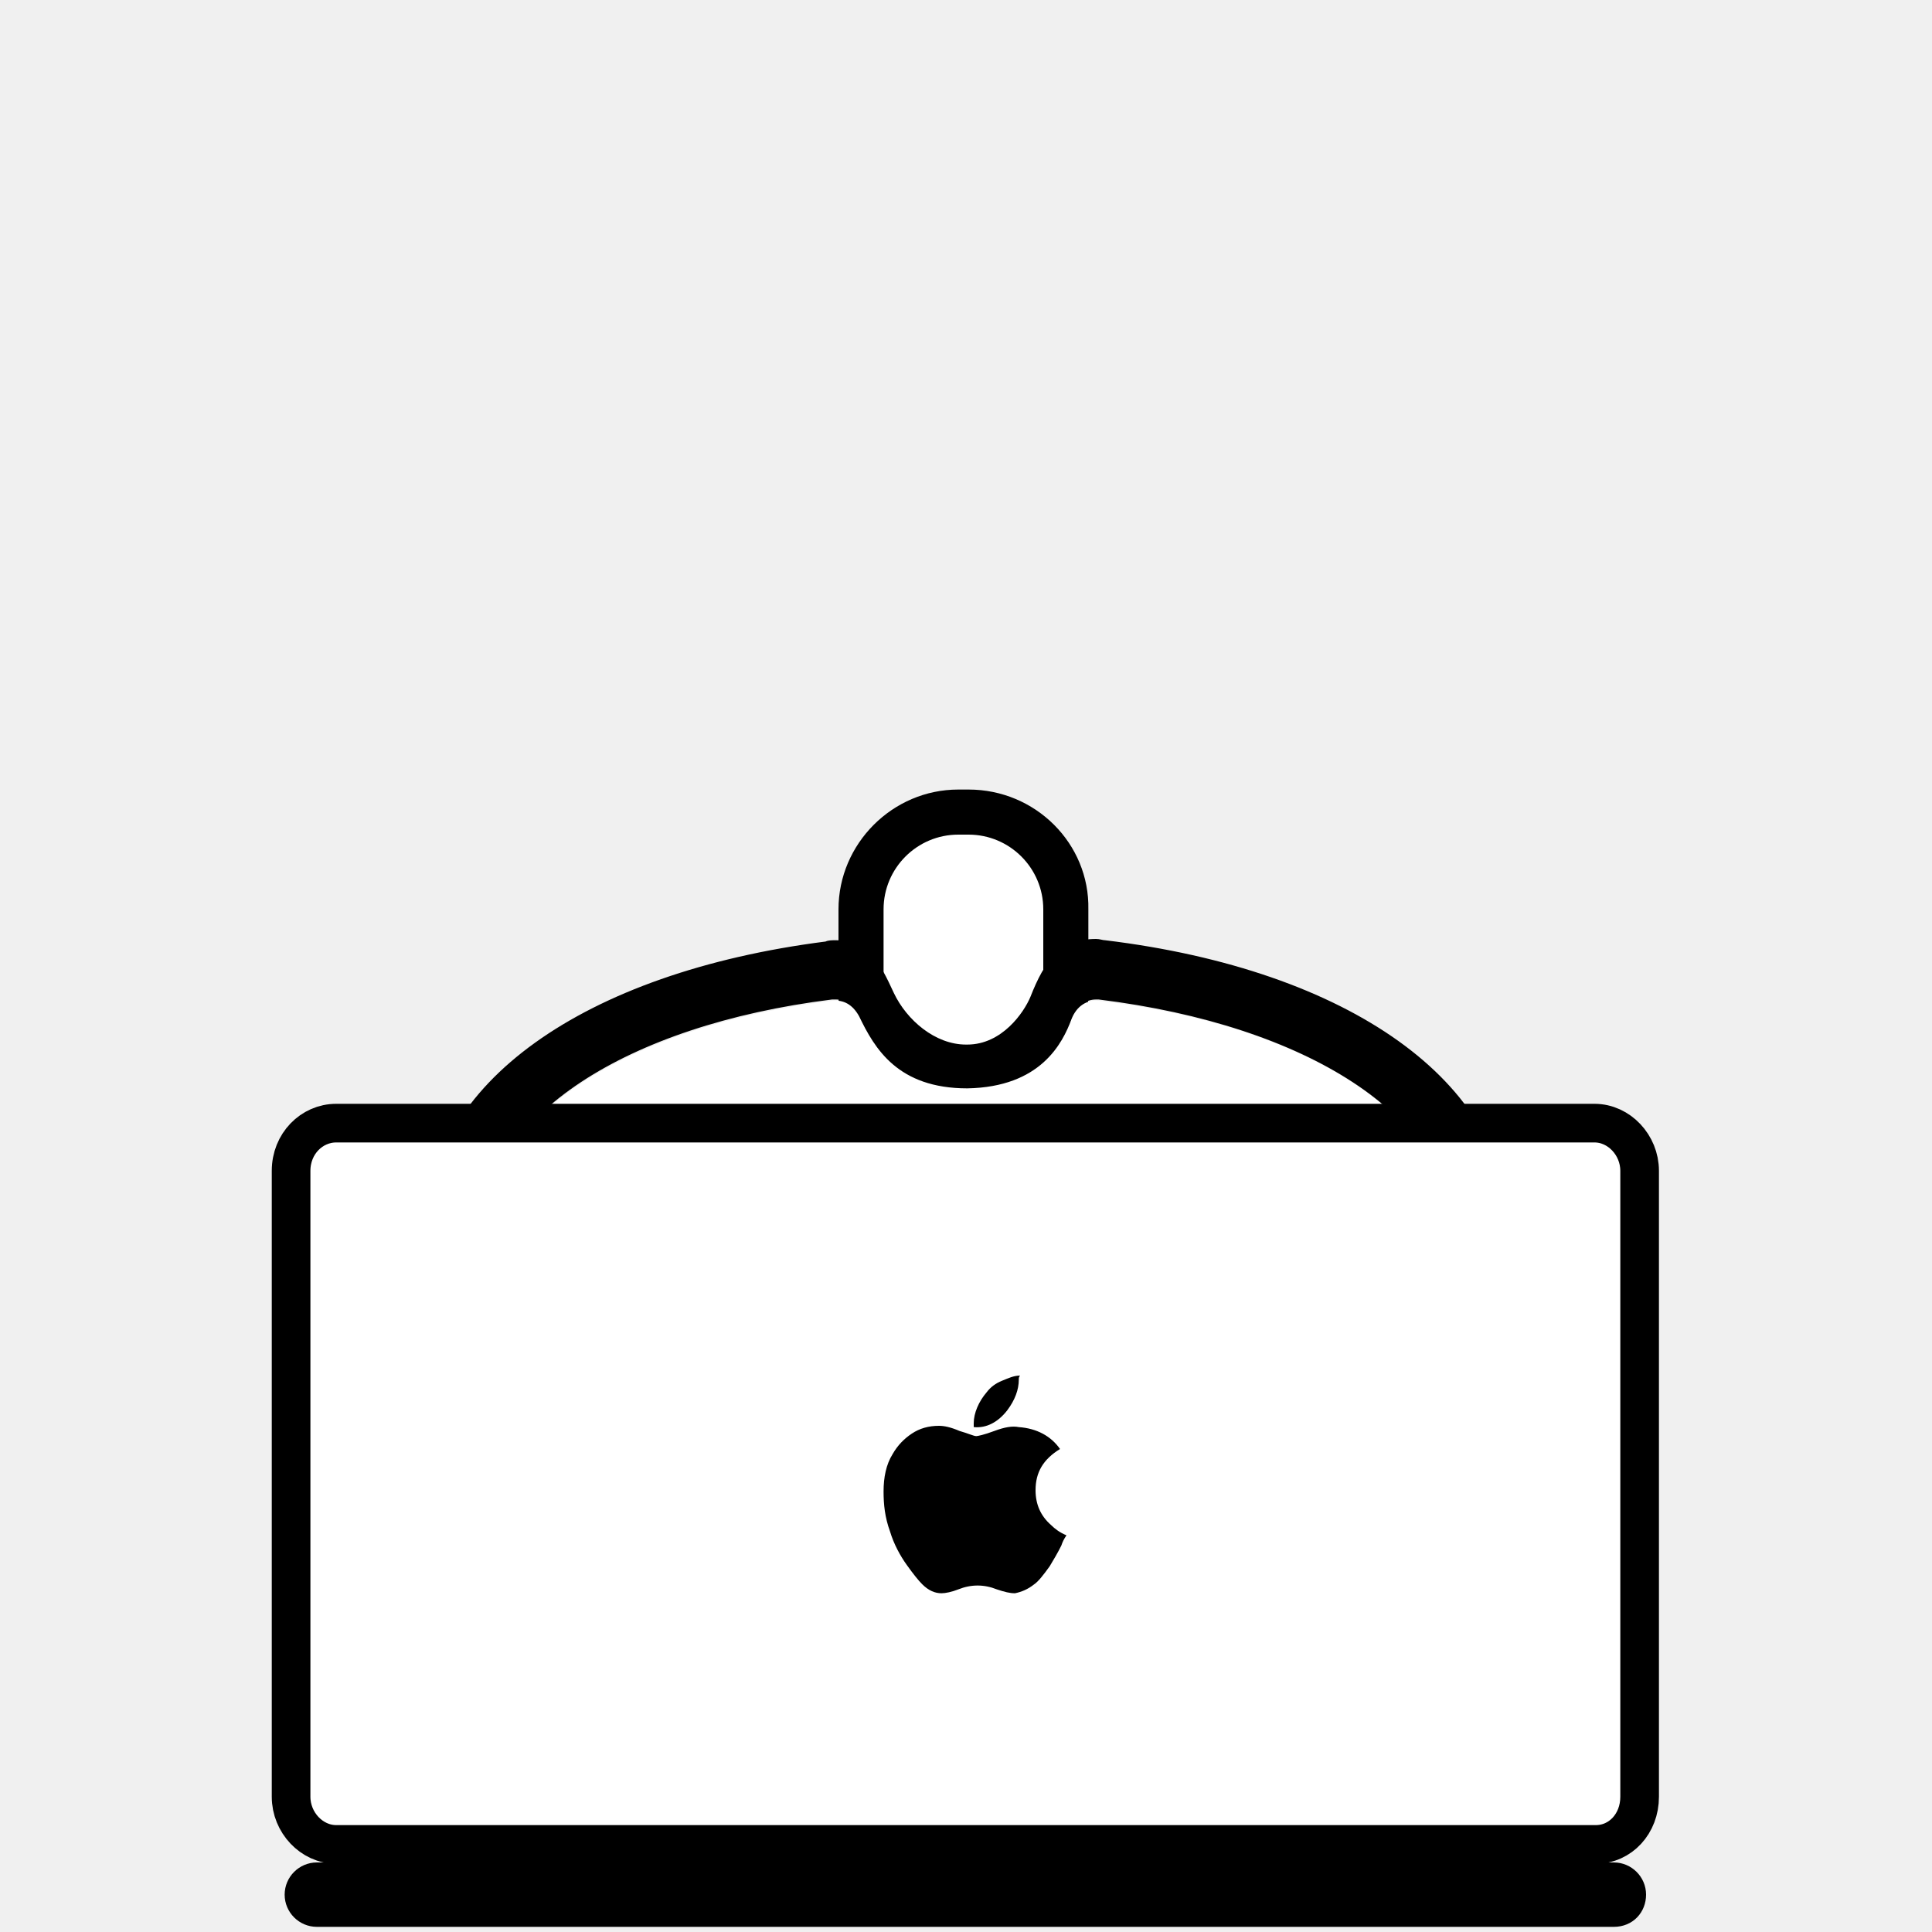
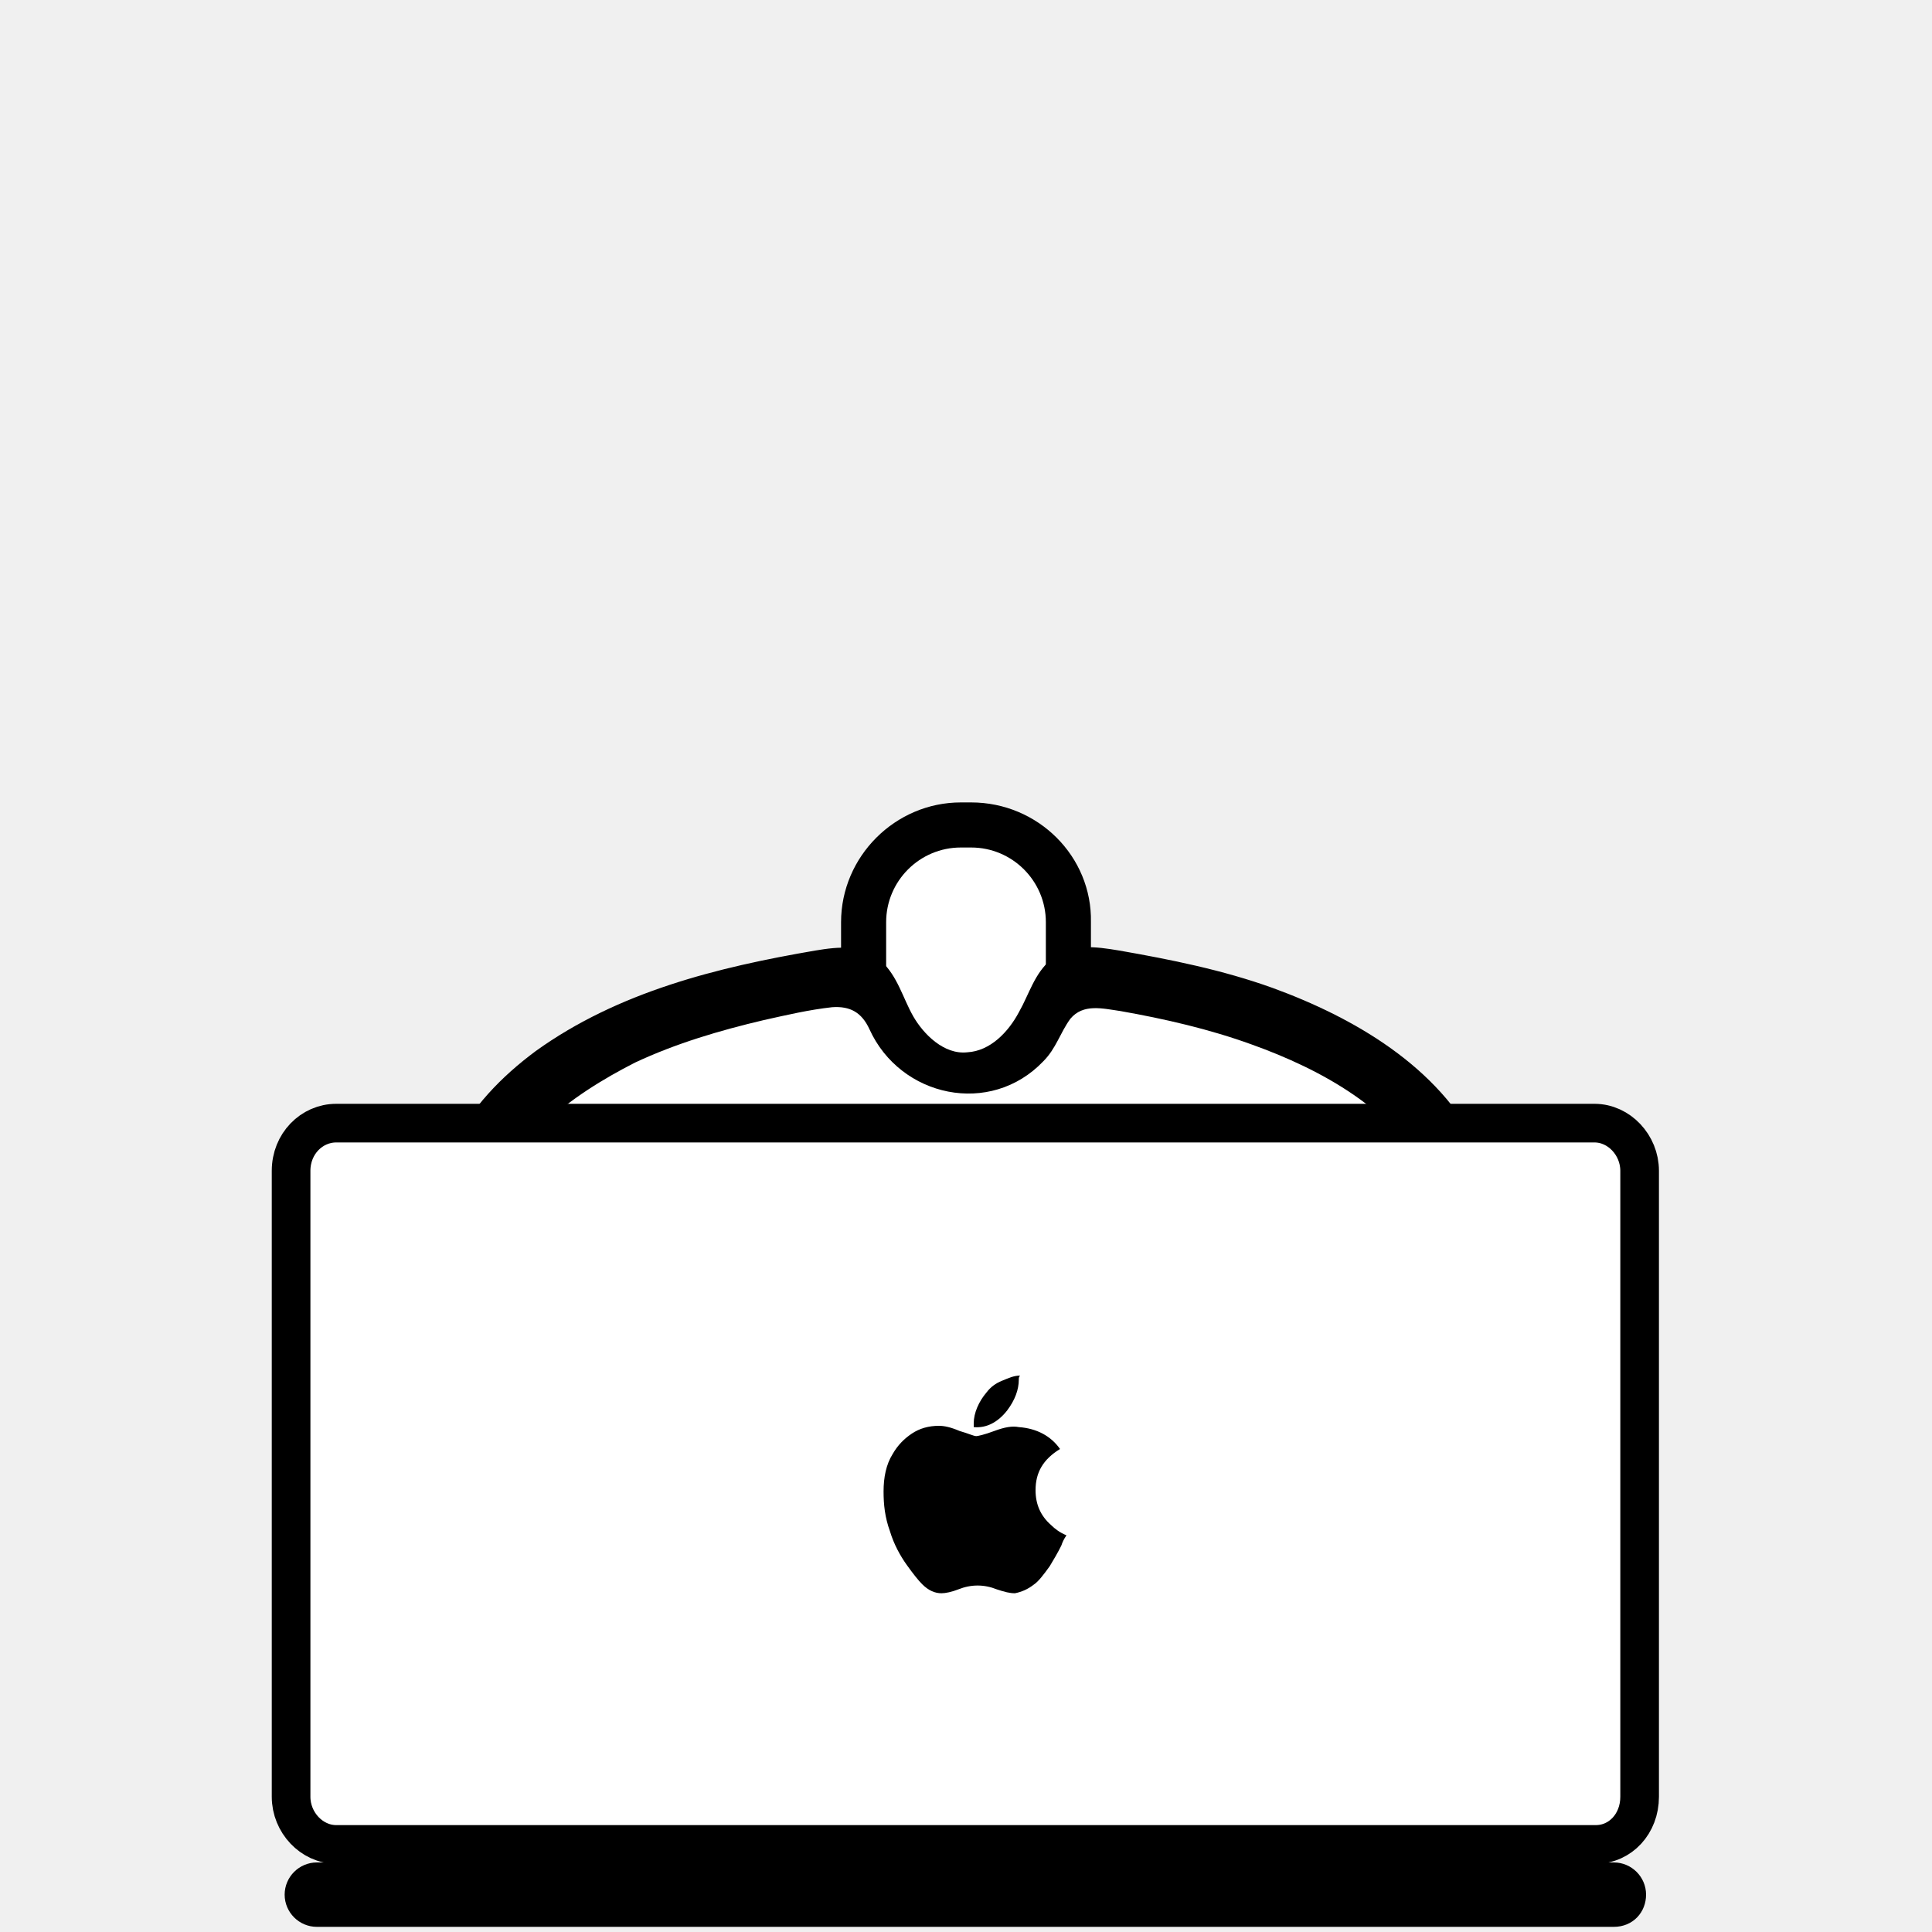
- <svg xmlns="http://www.w3.org/2000/svg" xmlns:xlink="http://www.w3.org/1999/xlink" version="1.1" id="Layer_1" x="0px" y="0px" viewBox="0 0 150 150" style="enable-background:new 0 0 150 150;" xml:space="preserve">
-   <style type="text/css">
- 	.st0{clip-path:url(#SVGID_2_);fill:#FFFFFF;}
- 	.st1{clip-path:url(#SVGID_4_);}
- 	.st2{fill:#FFFFFF;}
- 	.st3{fill:#FFFFFF;stroke:#000000;stroke-width:3;stroke-miterlimit:10;}
- 	.st4{stroke:#000000;stroke-miterlimit:10;}
- </style>
-   <g id="base">
-     <g id="body">
-       <g>
-         <g>
-           <g>
-             <g>
-               <g>
-                 <defs>
-                   <rect id="SVGID_1_" x="-12.5" y="-11" width="175" height="175" />
-                 </defs>
-                 <clipPath id="SVGID_2_">
-                   <use xlink:href="#SVGID_1_" style="overflow:visible;" />
-                 </clipPath>
-                 <path class="st0" d="M74.4,84.8c-4.2,0-7.6-3.4-7.6-7.6v-6.6c0-4.2,3.4-7.6,7.6-7.6h0.8c4.2,0,7.6,3.4,7.6,7.6v6.6         c0,4.2-3.4,7.6-7.6,7.6H74.4z" />
-               </g>
-             </g>
-           </g>
-         </g>
-         <g>
-           <g>
-             <g>
-               <g>
-                 <defs>
-                   <rect id="SVGID_3_" x="-12.5" y="-11" width="175" height="175" />
-                 </defs>
-                 <clipPath id="SVGID_4_">
-                   <use xlink:href="#SVGID_3_" style="overflow:visible;" />
-                 </clipPath>
-                 <path class="st1" d="M75.2,64.8c3.2,0,5.8,2.6,5.8,5.8v6.6c0,3.2-2.6,5.8-5.8,5.8h-0.8c-3.2,0-5.8-2.6-5.8-5.8v-6.6         c0-3.2,2.6-5.8,5.8-5.8H75.2 M75.2,61.3h-0.8c-5.1,0-9.3,4.2-9.3,9.3v6.6c0,5.1,4.2,9.3,9.3,9.3h0.8c5.1,0,9.3-4.2,9.3-9.3         v-6.6C84.6,65.5,80.4,61.3,75.2,61.3" />
-               </g>
-             </g>
-           </g>
-         </g>
-       </g>
-       <path class="st2" d="M112.5,95.4c0,18.3-16.7,18.3-37.4,18.3c-20.6,0-37.4-1.2-37.4-18.3c0-8.5,10.8-15.7,26.9-17.7    c0.9-0.1,1.6,0.3,2.1,1.2c1.2,2.5,3,5.6,8.4,5.6c5.7-0.1,7.4-3.5,8.1-5.4c0.4-1,1.2-1.5,2.1-1.4C101.6,79.6,112.5,86.8,112.5,95.4    " />
-       <path d="M85.1,77.6c0.1,0,0.2,0,0.2,0c16.3,2,27.2,9.2,27.2,17.7c0,18.3-16.7,18.3-37.4,18.3c-20.6,0-37.4-1.2-37.4-18.3    c0-8.5,10.8-15.7,26.9-17.7c0.1,0,0.2,0,0.3,0c0.7,0,1.4,0.4,1.8,1.2c1.2,2.4,3,5.6,8.3,5.6h0.1c5.7-0.1,7.4-3.5,8.1-5.4    C83.6,78.1,84.3,77.6,85.1,77.6 M85.1,72.9c-2.8,0-4,1.7-5.1,4.5c-0.5,1.2-2.2,3.7-4.9,3.7H75c-2.4,0-4.6-1.9-5.6-4    c-1.1-2.4-2-4.1-4.5-4.1c-0.3,0-0.6,0-0.8,0.1c-18.8,2.4-31,11.1-31,22.3c0,9.9,4.7,16.6,14,19.9c7.7,2.8,18.1,3,28,3    c10.5,0,20.4,0,27.9-2.5c9.4-3.2,14.1-10,14.1-20.4c0-11.3-12.3-20.1-31.3-22.4C85.6,73,85.4,72.9,85.1,72.9" />
-       <path class="st3" d="M127.3,139.5c0,2.1-1.5,3.7-3.4,3.7H26.1c-1.9,0-3.5-1.7-3.5-3.7V90.9c0-2.1,1.6-3.7,3.5-3.7h97.7    c1.9,0,3.5,1.7,3.5,3.7L127.3,139.5L127.3,139.5z" />
-       <path d="M82.4,120c-0.3,0.6-0.6,1.1-0.9,1.6c-0.5,0.7-0.9,1.2-1.2,1.4c-0.5,0.4-1,0.6-1.5,0.7c-0.4,0-0.8-0.1-1.4-0.3    c-0.5-0.2-1-0.3-1.5-0.3s-1,0.1-1.5,0.3c-0.5,0.2-1,0.3-1.3,0.3c-0.5,0-1-0.2-1.5-0.7c-0.3-0.3-0.7-0.8-1.2-1.5s-1-1.6-1.3-2.6    c-0.4-1.1-0.5-2.1-0.5-3.1c0-1.1,0.2-2.1,0.7-2.9c0.4-0.7,0.9-1.2,1.5-1.6s1.3-0.6,2.1-0.6c0.4,0,0.9,0.1,1.6,0.4    c0.7,0.2,1.1,0.4,1.3,0.4c0.1,0,0.6-0.1,1.4-0.4s1.4-0.4,1.9-0.3c1.4,0.1,2.5,0.7,3.2,1.7c-1.3,0.8-1.9,1.8-1.9,3.2    c0,1.1,0.4,2,1.2,2.7c0.3,0.3,0.7,0.6,1.2,0.8C82.6,119.5,82.5,119.7,82.4,120L82.4,120z M79.1,107.1c0,0.8-0.3,1.6-0.9,2.4    c-0.7,0.9-1.6,1.4-2.6,1.3c0-0.1,0-0.2,0-0.3c0-0.8,0.4-1.7,1-2.4c0.3-0.4,0.7-0.7,1.2-0.9c0.5-0.2,0.9-0.4,1.4-0.4    C79.1,106.9,79.1,107,79.1,107.1L79.1,107.1z" />
-     </g>
-     <path class="st4" d="M125.3,149.1H24.6c-1.1,0-2-0.9-2-2l0,0c0-1.1,0.9-2,2-2h100.7c1.1,0,2,0.9,2,2l0,0   C127.3,148.2,126.5,149.1,125.3,149.1z" />
-   </g>
+ <svg xmlns="http://www.w3.org/2000/svg" enable-background="new 0 0 150 150" height="150" viewBox="0 0 150 150" width="150">
+   <path d="m84.7 71.6v6.6c0 5.1-4.2 9.3-9.3 9.3h-.8c-5.1 0-9.3-4.2-9.3-9.3v-6.6c0-5.1 4.2-9.3 9.3-9.3h.8c5.2 0 9.4 4.2 9.3 9.3z" />
+   <path d="m81.2 78.2v-6.6c0-3.2-2.6-5.8-5.8-5.8h-.8c-3.2 0-5.8 2.6-5.8 5.8v6.6c0 3.2 2.6 5.8 5.8 5.8h.8c3.2 0 5.8-2.6 5.8-5.8z" fill="#fff" />
+   <path d="m65.2 118.8c-7-.2-14.3-.5-20.7-3.6-6.3-3.1-10-8.8-10.8-15.7-.4-3.6-.2-7.2 1.4-10.5 1.5-3 3.8-5.4 6.5-7.4 6.4-4.6 14.1-6.5 21.7-7.8 1.8-.3 3.7-.5 5.1.8 1.3 1.2 1.7 2.9 2.5 4.3s2.4 3 4.2 2.8c1.8-.1 3.2-1.6 4-3.1.8-1.4 1.2-3 2.5-4.1 1.5-1.3 3.5-1 5.3-.7 4 .7 8 1.5 11.9 2.9 6.3 2.3 12.9 6.1 16 12.4 3 6 1.7 14.2-1.9 19.7-4 5.9-11.1 8.3-17.8 9.3-7.7 1.1-15.7.8-23.5.8-2.1 0-4.2 0-6.4-.1z" />
+   <path d="m47.8 111.6c6.5 2.5 13.7 2.6 20.6 2.6 7.4.1 14.8.3 22.1-.3 6.1-.5 13-1.5 17.4-6.2 1.8-1.9 3-4.4 3.6-7 .6-3 .8-6.2-.5-9.1-2.5-5.4-8.5-8.6-13.8-10.5-3.3-1.2-6.8-2-10.2-2.6-1.4-.2-2.9-.6-3.9.6-.8 1.1-1.1 2.3-2.1 3.3-4.1 4.3-11.1 2.8-13.5-2.5-.6-1.3-1.5-1.8-2.9-1.7-1.8.2-3.5.6-5.3 1-3.4.8-6.8 1.8-10 3.3-4.9 2.5-10.3 6.3-11.2 12-.8 5.7 1.4 11.7 6.1 15.1 1.1.8 2.4 1.5 3.6 2z" fill="#fff" />
+   <path d="m125.3 149.1h-100.7c-1.1 0-2-.9-2-2s.9-2 2-2h100.7c1.1 0 2 .9 2 2s-.8 2-2 2z" stroke="#000" stroke-miterlimit="10" />
+   <path d="m127.3 139.5c0 2.1-1.5 3.7-3.4 3.7h-97.8c-1.9 0-3.5-1.7-3.5-3.7v-48.6c0-2.1 1.6-3.7 3.5-3.7h97.7c1.9 0 3.5 1.7 3.5 3.7z" fill="#fff" stroke="#000" stroke-miterlimit="10" stroke-width="3" />
+   <path d="m82.4 120c-.3.6-.6 1.1-.9 1.6-.5.7-.9 1.2-1.2 1.4-.5.4-1 .6-1.5.7-.4 0-.8-.1-1.4-.3-.5-.2-1-.3-1.5-.3s-1 .1-1.5.3-1 .3-1.3.3c-.5 0-1-.2-1.5-.7-.3-.3-.7-.8-1.2-1.5s-1-1.6-1.3-2.6c-.4-1.1-.5-2.1-.5-3.1 0-1.1.2-2.1.7-2.9.4-.7.9-1.2 1.5-1.6s1.3-.6 2.1-.6c.4 0 .9.1 1.6.4.7.2 1.1.4 1.3.4.1 0 .6-.1 1.4-.4s1.4-.4 1.9-.3c1.4.1 2.5.7 3.2 1.7-1.3.8-1.9 1.8-1.9 3.2 0 1.1.4 2 1.2 2.7.3.3.7.6 1.2.8-.2.3-.3.5-.4.8zm-3.3-12.9c0 .8-.3 1.6-.9 2.4-.7.9-1.6 1.4-2.6 1.3 0-.1 0-.2 0-.3 0-.8.4-1.7 1-2.4.3-.4.7-.7 1.2-.9s.9-.4 1.4-.4c-.1.1-.1.2-.1.3z" />
</svg>
